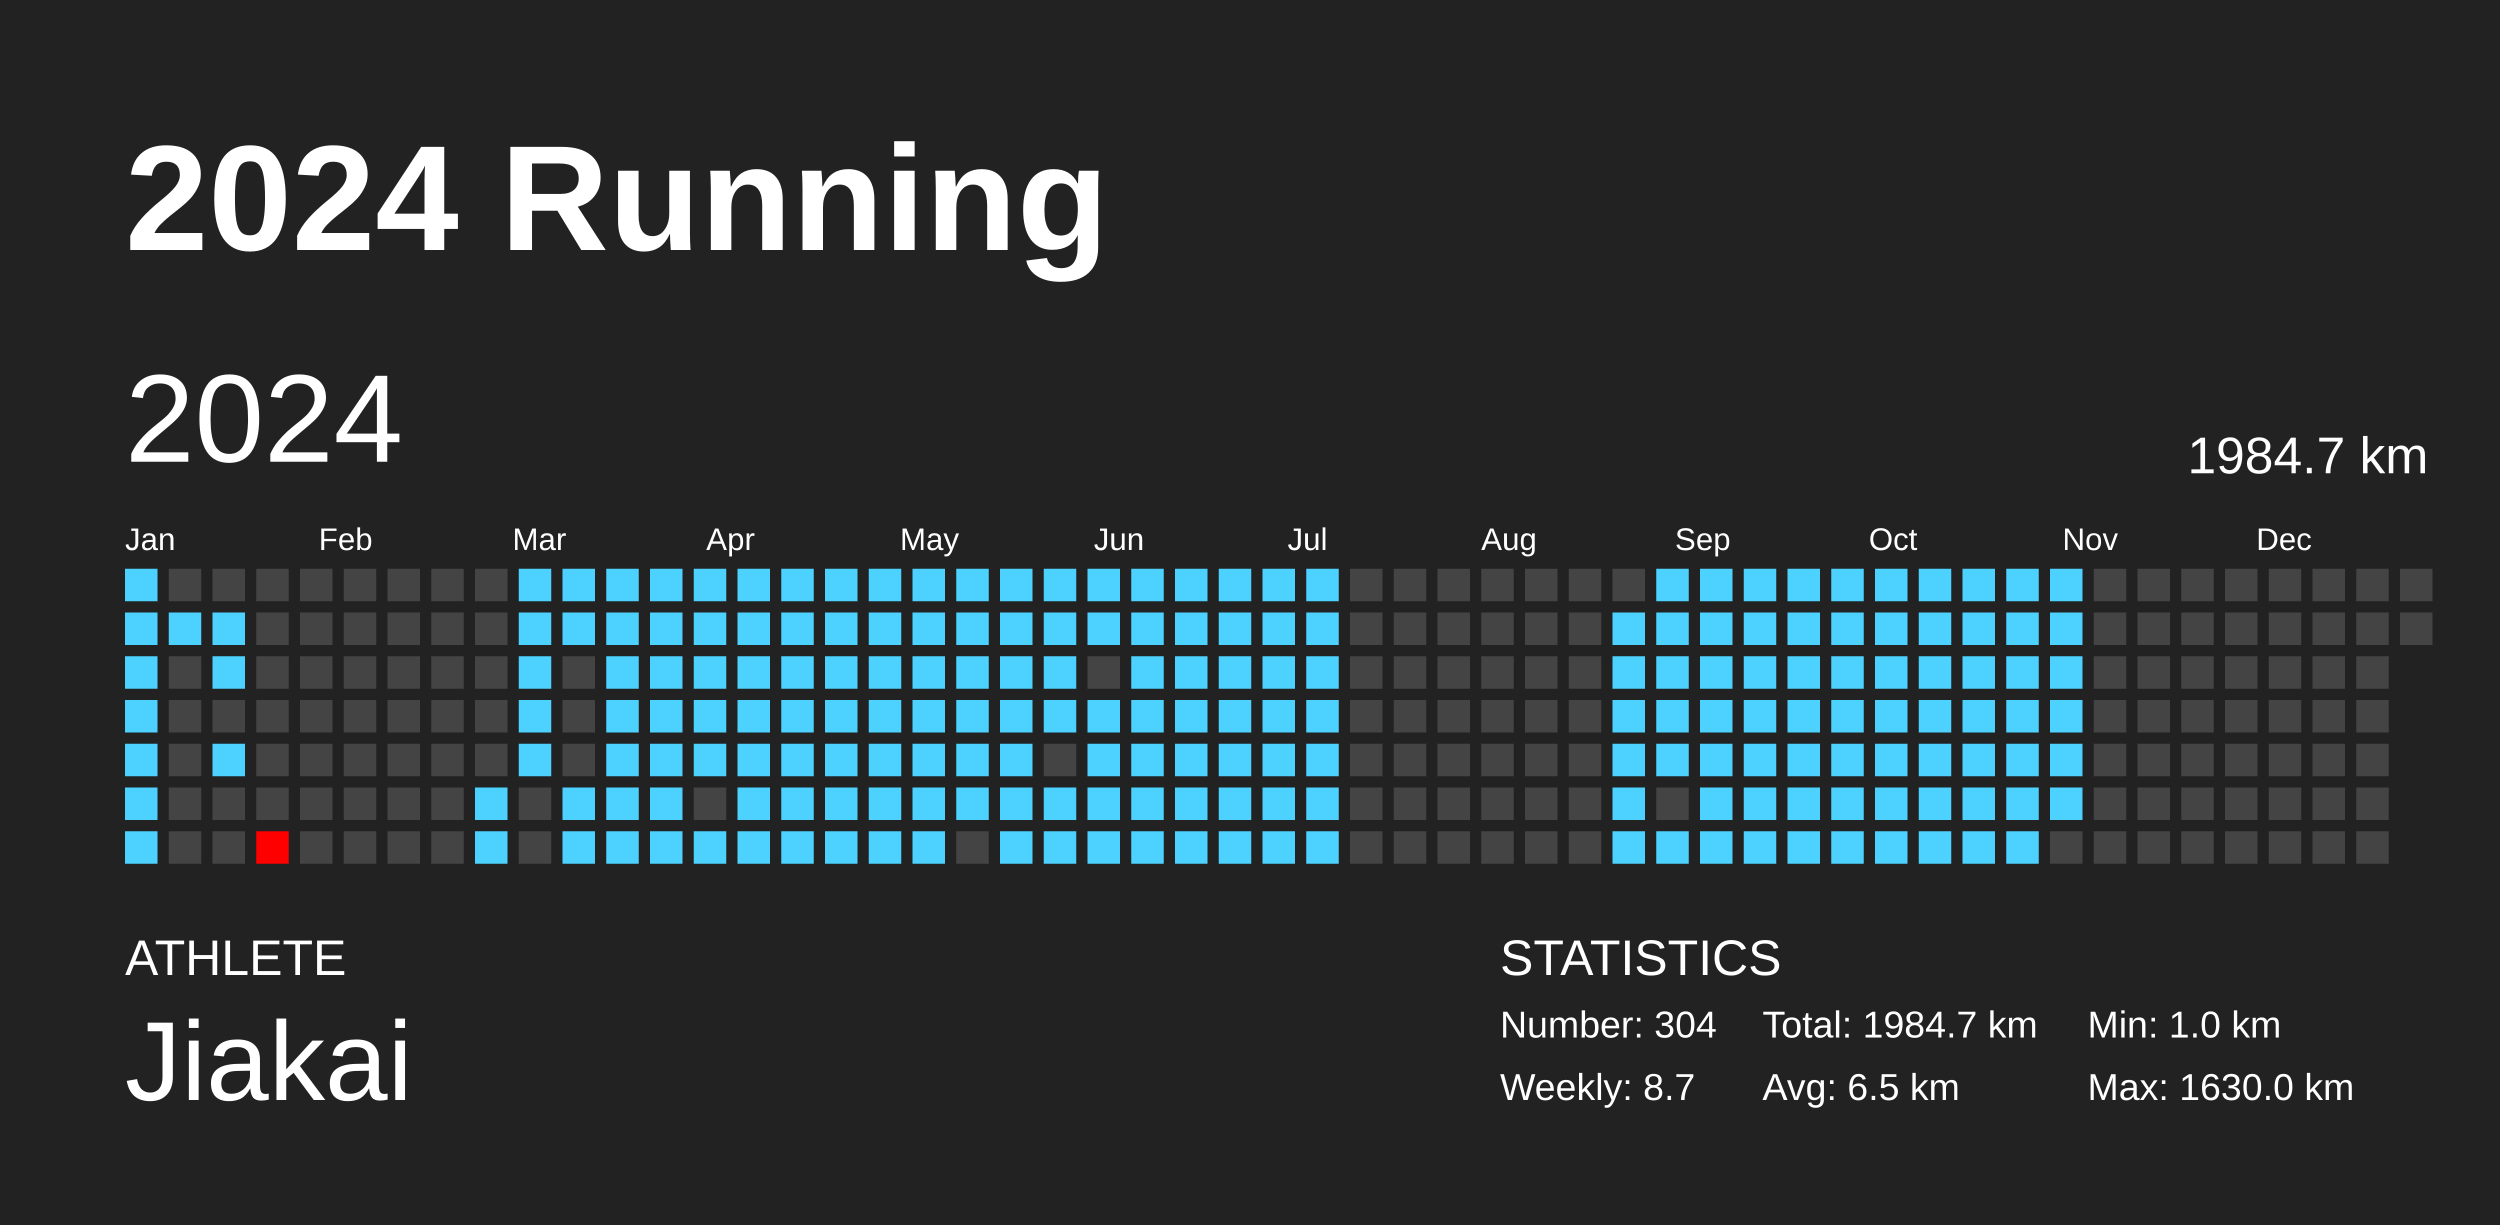
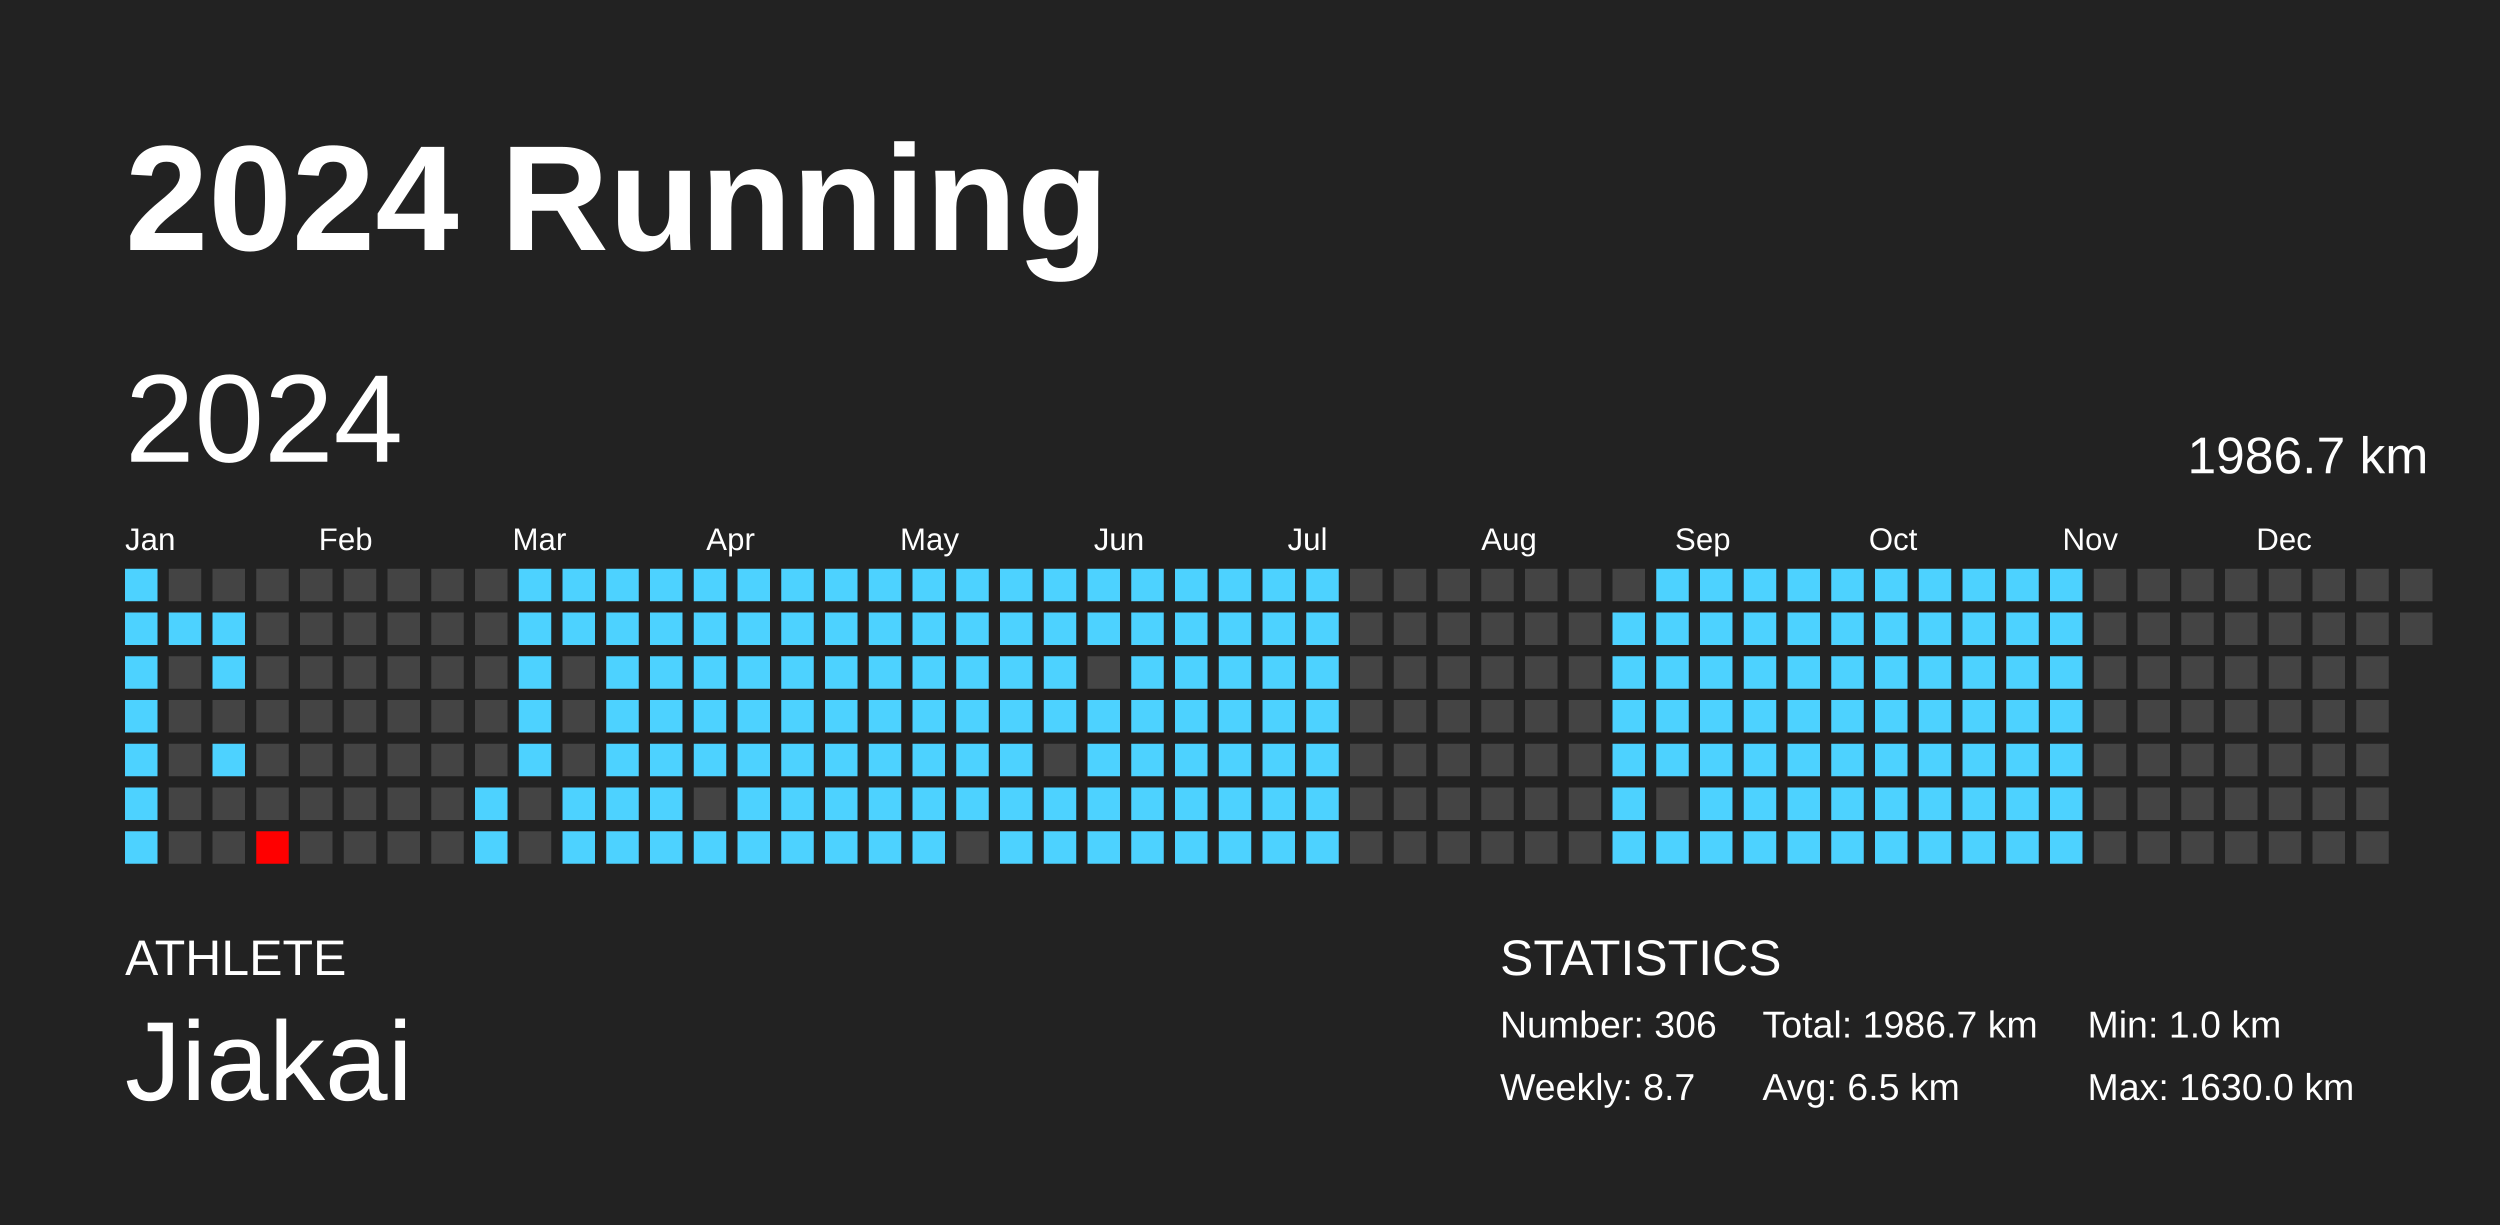
<svg xmlns="http://www.w3.org/2000/svg" baseProfile="full" height="98mm" version="1.1" viewBox="0,0,200,98" width="200mm">
  <defs />
  <rect fill="#222222" height="98" width="200" x="0" y="0" />
  <text fill="#FFFFFF" style="font-size:12px; font-family:Arial; font-weight:bold;" x="10" y="20">2024 Running</text>
  <text fill="#FFFFFF" style="font-size:4px; font-family:Arial" x="10" y="78">ATHLETE</text>
  <text fill="#FFFFFF" style="font-size:9px; font-family:Arial" x="10" y="88">Jiakai</text>
  <text fill="#FFFFFF" style="font-size:4px; font-family:Arial" x="120" y="78">STATISTICS</text>
-   <text fill="#FFFFFF" style="font-size:3px; font-family:Arial" x="120" y="83">Number: 304</text>
+   <text fill="#FFFFFF" style="font-size:3px; font-family:Arial" x="120" y="83">Number: 306</text>
  <text fill="#FFFFFF" style="font-size:3px; font-family:Arial" x="120" y="88">Weekly: 8.7</text>
-   <text fill="#FFFFFF" style="font-size:3px; font-family:Arial" x="141" y="83">Total: 1984.7 km</text>
+   <text fill="#FFFFFF" style="font-size:3px; font-family:Arial" x="141" y="83">Total: 1986.7 km</text>
  <text fill="#FFFFFF" style="font-size:3px; font-family:Arial" x="141" y="88">Avg: 6.5 km</text>
  <text fill="#FFFFFF" style="font-size:3px; font-family:Arial" x="167" y="83">Min: 1.0 km</text>
  <text fill="#FFFFFF" style="font-size:3px; font-family:Arial" x="167" y="88">Max: 1630.0 km</text>
  <text dominant-baseline="hanging" fill="#FFFFFF" style="font-size:10.0px; font-family:Arial;" x="10" y="30">2024</text>
-   <text dominant-baseline="hanging" fill="#FFFFFF" style="font-size:4.125px; font-family:Arial;" x="175" y="35">1984.7 km</text>
+   <text dominant-baseline="hanging" fill="#FFFFFF" style="font-size:4.125px; font-family:Arial;" x="175" y="35">1986.7 km</text>
  <text fill="#FFFFFF" style="font-size:2.5px; font-family:Arial" x="10.0" y="44">Jan</text>
  <text fill="#FFFFFF" style="font-size:2.5px; font-family:Arial" x="25.5" y="44">Feb</text>
  <text fill="#FFFFFF" style="font-size:2.5px; font-family:Arial" x="41.0" y="44">Mar</text>
  <text fill="#FFFFFF" style="font-size:2.5px; font-family:Arial" x="56.5" y="44">Apr</text>
  <text fill="#FFFFFF" style="font-size:2.5px; font-family:Arial" x="72.0" y="44">May</text>
  <text fill="#FFFFFF" style="font-size:2.5px; font-family:Arial" x="87.5" y="44">Jun</text>
  <text fill="#FFFFFF" style="font-size:2.5px; font-family:Arial" x="103.0" y="44">Jul</text>
  <text fill="#FFFFFF" style="font-size:2.5px; font-family:Arial" x="118.5" y="44">Aug</text>
  <text fill="#FFFFFF" style="font-size:2.5px; font-family:Arial" x="134.0" y="44">Sep</text>
  <text fill="#FFFFFF" style="font-size:2.5px; font-family:Arial" x="149.5" y="44">Oct</text>
  <text fill="#FFFFFF" style="font-size:2.5px; font-family:Arial" x="165.0" y="44">Nov</text>
  <text fill="#FFFFFF" style="font-size:2.5px; font-family:Arial" x="180.5" y="44">Dec</text>
  <rect fill="#4dd2ff" height="2.6" width="2.6" x="10.0" y="45.5" />
  <rect fill="#4dd2ff" height="2.6" width="2.6" x="10.0" y="49.0" />
  <rect fill="#4dd2ff" height="2.6" width="2.6" x="10.0" y="52.5" />
  <rect fill="#4dd2ff" height="2.6" width="2.6" x="10.0" y="56.0" />
  <rect fill="#4dd2ff" height="2.6" width="2.6" x="10.0" y="59.5" />
  <rect fill="#4dd2ff" height="2.6" width="2.6" x="10.0" y="63.0" />
  <rect fill="#4dd2ff" height="2.6" width="2.6" x="10.0" y="66.5" />
  <rect fill="#444444" height="2.6" width="2.6" x="13.5" y="45.5" />
  <rect fill="#4dd2ff" height="2.6" width="2.6" x="13.5" y="49.0" />
  <rect fill="#444444" height="2.6" width="2.6" x="13.5" y="52.5" />
  <rect fill="#444444" height="2.6" width="2.6" x="13.5" y="56.0" />
  <rect fill="#444444" height="2.6" width="2.6" x="13.5" y="59.5" />
  <rect fill="#444444" height="2.6" width="2.6" x="13.5" y="63.0" />
  <rect fill="#444444" height="2.6" width="2.6" x="13.5" y="66.5" />
  <rect fill="#444444" height="2.6" width="2.6" x="17.0" y="45.5" />
  <rect fill="#4dd2ff" height="2.6" width="2.6" x="17.0" y="49.0" />
  <rect fill="#4dd2ff" height="2.6" width="2.6" x="17.0" y="52.5" />
  <rect fill="#444444" height="2.6" width="2.6" x="17.0" y="56.0" />
  <rect fill="#4dd2ff" height="2.6" width="2.6" x="17.0" y="59.5" />
  <rect fill="#444444" height="2.6" width="2.6" x="17.0" y="63.0" />
  <rect fill="#444444" height="2.6" width="2.6" x="17.0" y="66.5" />
  <rect fill="#444444" height="2.6" width="2.6" x="20.5" y="45.5" />
  <rect fill="#444444" height="2.6" width="2.6" x="20.5" y="49.0" />
  <rect fill="#444444" height="2.6" width="2.6" x="20.5" y="52.5" />
  <rect fill="#444444" height="2.6" width="2.6" x="20.5" y="56.0" />
  <rect fill="#444444" height="2.6" width="2.6" x="20.5" y="59.5" />
  <rect fill="#444444" height="2.6" width="2.6" x="20.5" y="63.0" />
  <rect fill="red" height="2.6" width="2.6" x="20.5" y="66.5" />
  <rect fill="#444444" height="2.6" width="2.6" x="24.0" y="45.5" />
  <rect fill="#444444" height="2.6" width="2.6" x="24.0" y="49.0" />
  <rect fill="#444444" height="2.6" width="2.6" x="24.0" y="52.5" />
  <rect fill="#444444" height="2.6" width="2.6" x="24.0" y="56.0" />
  <rect fill="#444444" height="2.6" width="2.6" x="24.0" y="59.5" />
  <rect fill="#444444" height="2.6" width="2.6" x="24.0" y="63.0" />
  <rect fill="#444444" height="2.6" width="2.6" x="24.0" y="66.5" />
  <rect fill="#444444" height="2.6" width="2.6" x="27.5" y="45.5" />
  <rect fill="#444444" height="2.6" width="2.6" x="27.5" y="49.0" />
  <rect fill="#444444" height="2.6" width="2.6" x="27.5" y="52.5" />
  <rect fill="#444444" height="2.6" width="2.6" x="27.5" y="56.0" />
  <rect fill="#444444" height="2.6" width="2.6" x="27.5" y="59.5" />
  <rect fill="#444444" height="2.6" width="2.6" x="27.5" y="63.0" />
  <rect fill="#444444" height="2.6" width="2.6" x="27.5" y="66.5" />
  <rect fill="#444444" height="2.6" width="2.6" x="31.0" y="45.5" />
  <rect fill="#444444" height="2.6" width="2.6" x="31.0" y="49.0" />
  <rect fill="#444444" height="2.6" width="2.6" x="31.0" y="52.5" />
  <rect fill="#444444" height="2.6" width="2.6" x="31.0" y="56.0" />
  <rect fill="#444444" height="2.6" width="2.6" x="31.0" y="59.5" />
  <rect fill="#444444" height="2.6" width="2.6" x="31.0" y="63.0" />
  <rect fill="#444444" height="2.6" width="2.6" x="31.0" y="66.5" />
  <rect fill="#444444" height="2.6" width="2.6" x="34.5" y="45.5" />
  <rect fill="#444444" height="2.6" width="2.6" x="34.5" y="49.0" />
  <rect fill="#444444" height="2.6" width="2.6" x="34.5" y="52.5" />
  <rect fill="#444444" height="2.6" width="2.6" x="34.5" y="56.0" />
  <rect fill="#444444" height="2.6" width="2.6" x="34.5" y="59.5" />
  <rect fill="#444444" height="2.6" width="2.6" x="34.5" y="63.0" />
  <rect fill="#444444" height="2.6" width="2.6" x="34.5" y="66.5" />
  <rect fill="#444444" height="2.6" width="2.6" x="38.0" y="45.5" />
  <rect fill="#444444" height="2.6" width="2.6" x="38.0" y="49.0" />
  <rect fill="#444444" height="2.6" width="2.6" x="38.0" y="52.5" />
  <rect fill="#444444" height="2.6" width="2.6" x="38.0" y="56.0" />
  <rect fill="#444444" height="2.6" width="2.6" x="38.0" y="59.5" />
  <rect fill="#4dd2ff" height="2.6" width="2.6" x="38.0" y="63.0" />
  <rect fill="#4dd2ff" height="2.6" width="2.6" x="38.0" y="66.5" />
  <rect fill="#4dd2ff" height="2.6" width="2.6" x="41.5" y="45.5" />
  <rect fill="#4dd2ff" height="2.6" width="2.6" x="41.5" y="49.0" />
  <rect fill="#4dd2ff" height="2.6" width="2.6" x="41.5" y="52.5" />
  <rect fill="#4dd2ff" height="2.6" width="2.6" x="41.5" y="56.0" />
  <rect fill="#4dd2ff" height="2.6" width="2.6" x="41.5" y="59.5" />
  <rect fill="#444444" height="2.6" width="2.6" x="41.5" y="63.0" />
  <rect fill="#444444" height="2.6" width="2.6" x="41.5" y="66.5" />
  <rect fill="#4dd2ff" height="2.6" width="2.6" x="45.0" y="45.5" />
  <rect fill="#4dd2ff" height="2.6" width="2.6" x="45.0" y="49.0" />
  <rect fill="#444444" height="2.6" width="2.6" x="45.0" y="52.5" />
  <rect fill="#444444" height="2.6" width="2.6" x="45.0" y="56.0" />
  <rect fill="#444444" height="2.6" width="2.6" x="45.0" y="59.5" />
  <rect fill="#4dd2ff" height="2.6" width="2.6" x="45.0" y="63.0" />
  <rect fill="#4dd2ff" height="2.6" width="2.6" x="45.0" y="66.5" />
  <rect fill="#4dd2ff" height="2.6" width="2.6" x="48.5" y="45.5" />
  <rect fill="#4dd2ff" height="2.6" width="2.6" x="48.5" y="49.0" />
  <rect fill="#4dd2ff" height="2.6" width="2.6" x="48.5" y="52.5" />
  <rect fill="#4dd2ff" height="2.6" width="2.6" x="48.5" y="56.0" />
  <rect fill="#4dd2ff" height="2.6" width="2.6" x="48.5" y="59.5" />
  <rect fill="#4dd2ff" height="2.6" width="2.6" x="48.5" y="63.0" />
  <rect fill="#4dd2ff" height="2.6" width="2.6" x="48.5" y="66.5" />
  <rect fill="#4dd2ff" height="2.6" width="2.6" x="52.0" y="45.5" />
  <rect fill="#4dd2ff" height="2.6" width="2.6" x="52.0" y="49.0" />
  <rect fill="#4dd2ff" height="2.6" width="2.6" x="52.0" y="52.5" />
  <rect fill="#4dd2ff" height="2.6" width="2.6" x="52.0" y="56.0" />
  <rect fill="#4dd2ff" height="2.6" width="2.6" x="52.0" y="59.5" />
  <rect fill="#4dd2ff" height="2.6" width="2.6" x="52.0" y="63.0" />
  <rect fill="#4dd2ff" height="2.6" width="2.6" x="52.0" y="66.5" />
  <rect fill="#4dd2ff" height="2.6" width="2.6" x="55.5" y="45.5" />
  <rect fill="#4dd2ff" height="2.6" width="2.6" x="55.5" y="49.0" />
  <rect fill="#4dd2ff" height="2.6" width="2.6" x="55.5" y="52.5" />
  <rect fill="#4dd2ff" height="2.6" width="2.6" x="55.5" y="56.0" />
  <rect fill="#4dd2ff" height="2.6" width="2.6" x="55.5" y="59.5" />
  <rect fill="#444444" height="2.6" width="2.6" x="55.5" y="63.0" />
  <rect fill="#4dd2ff" height="2.6" width="2.6" x="55.5" y="66.5" />
  <rect fill="#4dd2ff" height="2.6" width="2.6" x="59.0" y="45.5" />
  <rect fill="#4dd2ff" height="2.6" width="2.6" x="59.0" y="49.0" />
  <rect fill="#4dd2ff" height="2.6" width="2.6" x="59.0" y="52.5" />
  <rect fill="#4dd2ff" height="2.6" width="2.6" x="59.0" y="56.0" />
  <rect fill="#4dd2ff" height="2.6" width="2.6" x="59.0" y="59.5" />
  <rect fill="#4dd2ff" height="2.6" width="2.6" x="59.0" y="63.0" />
  <rect fill="#4dd2ff" height="2.6" width="2.6" x="59.0" y="66.5" />
  <rect fill="#4dd2ff" height="2.6" width="2.6" x="62.5" y="45.5" />
  <rect fill="#4dd2ff" height="2.6" width="2.6" x="62.5" y="49.0" />
  <rect fill="#4dd2ff" height="2.6" width="2.6" x="62.5" y="52.5" />
  <rect fill="#4dd2ff" height="2.6" width="2.6" x="62.5" y="56.0" />
  <rect fill="#4dd2ff" height="2.6" width="2.6" x="62.5" y="59.5" />
  <rect fill="#4dd2ff" height="2.6" width="2.6" x="62.5" y="63.0" />
  <rect fill="#4dd2ff" height="2.6" width="2.6" x="62.5" y="66.5" />
  <rect fill="#4dd2ff" height="2.6" width="2.6" x="66.0" y="45.5" />
  <rect fill="#4dd2ff" height="2.6" width="2.6" x="66.0" y="49.0" />
  <rect fill="#4dd2ff" height="2.6" width="2.6" x="66.0" y="52.5" />
  <rect fill="#4dd2ff" height="2.6" width="2.6" x="66.0" y="56.0" />
  <rect fill="#4dd2ff" height="2.6" width="2.6" x="66.0" y="59.5" />
  <rect fill="#4dd2ff" height="2.6" width="2.6" x="66.0" y="63.0" />
  <rect fill="#4dd2ff" height="2.6" width="2.6" x="66.0" y="66.5" />
  <rect fill="#4dd2ff" height="2.6" width="2.6" x="69.5" y="45.5" />
  <rect fill="#4dd2ff" height="2.6" width="2.6" x="69.5" y="49.0" />
  <rect fill="#4dd2ff" height="2.6" width="2.6" x="69.5" y="52.5" />
  <rect fill="#4dd2ff" height="2.6" width="2.6" x="69.5" y="56.0" />
  <rect fill="#4dd2ff" height="2.6" width="2.6" x="69.5" y="59.5" />
  <rect fill="#4dd2ff" height="2.6" width="2.6" x="69.5" y="63.0" />
  <rect fill="#4dd2ff" height="2.6" width="2.6" x="69.5" y="66.5" />
  <rect fill="#4dd2ff" height="2.6" width="2.6" x="73.0" y="45.5" />
  <rect fill="#4dd2ff" height="2.6" width="2.6" x="73.0" y="49.0" />
  <rect fill="#4dd2ff" height="2.6" width="2.6" x="73.0" y="52.5" />
  <rect fill="#4dd2ff" height="2.6" width="2.6" x="73.0" y="56.0" />
  <rect fill="#4dd2ff" height="2.6" width="2.6" x="73.0" y="59.5" />
  <rect fill="#4dd2ff" height="2.6" width="2.6" x="73.0" y="63.0" />
  <rect fill="#4dd2ff" height="2.6" width="2.6" x="73.0" y="66.5" />
  <rect fill="#4dd2ff" height="2.6" width="2.6" x="76.5" y="45.5" />
  <rect fill="#4dd2ff" height="2.6" width="2.6" x="76.5" y="49.0" />
  <rect fill="#4dd2ff" height="2.6" width="2.6" x="76.5" y="52.5" />
  <rect fill="#4dd2ff" height="2.6" width="2.6" x="76.5" y="56.0" />
  <rect fill="#4dd2ff" height="2.6" width="2.6" x="76.5" y="59.5" />
  <rect fill="#4dd2ff" height="2.6" width="2.6" x="76.5" y="63.0" />
  <rect fill="#444444" height="2.6" width="2.6" x="76.5" y="66.5" />
  <rect fill="#4dd2ff" height="2.6" width="2.6" x="80.0" y="45.5" />
  <rect fill="#4dd2ff" height="2.6" width="2.6" x="80.0" y="49.0" />
  <rect fill="#4dd2ff" height="2.6" width="2.6" x="80.0" y="52.5" />
  <rect fill="#4dd2ff" height="2.6" width="2.6" x="80.0" y="56.0" />
  <rect fill="#4dd2ff" height="2.6" width="2.6" x="80.0" y="59.5" />
  <rect fill="#4dd2ff" height="2.6" width="2.6" x="80.0" y="63.0" />
  <rect fill="#4dd2ff" height="2.6" width="2.6" x="80.0" y="66.5" />
  <rect fill="#4dd2ff" height="2.6" width="2.6" x="83.5" y="45.5" />
  <rect fill="#4dd2ff" height="2.6" width="2.6" x="83.5" y="49.0" />
  <rect fill="#4dd2ff" height="2.6" width="2.6" x="83.5" y="52.5" />
  <rect fill="#4dd2ff" height="2.6" width="2.6" x="83.5" y="56.0" />
  <rect fill="#444444" height="2.6" width="2.6" x="83.5" y="59.5" />
  <rect fill="#4dd2ff" height="2.6" width="2.6" x="83.5" y="63.0" />
  <rect fill="#4dd2ff" height="2.6" width="2.6" x="83.5" y="66.5" />
  <rect fill="#4dd2ff" height="2.6" width="2.6" x="87.0" y="45.5" />
  <rect fill="#4dd2ff" height="2.6" width="2.6" x="87.0" y="49.0" />
  <rect fill="#444444" height="2.6" width="2.6" x="87.0" y="52.5" />
  <rect fill="#4dd2ff" height="2.6" width="2.6" x="87.0" y="56.0" />
  <rect fill="#4dd2ff" height="2.6" width="2.6" x="87.0" y="59.5" />
  <rect fill="#4dd2ff" height="2.6" width="2.6" x="87.0" y="63.0" />
  <rect fill="#4dd2ff" height="2.6" width="2.6" x="87.0" y="66.5" />
  <rect fill="#4dd2ff" height="2.6" width="2.6" x="90.5" y="45.5" />
  <rect fill="#4dd2ff" height="2.6" width="2.6" x="90.5" y="49.0" />
  <rect fill="#4dd2ff" height="2.6" width="2.6" x="90.5" y="52.5" />
  <rect fill="#4dd2ff" height="2.6" width="2.6" x="90.5" y="56.0" />
  <rect fill="#4dd2ff" height="2.6" width="2.6" x="90.5" y="59.5" />
  <rect fill="#4dd2ff" height="2.6" width="2.6" x="90.5" y="63.0" />
  <rect fill="#4dd2ff" height="2.6" width="2.6" x="90.5" y="66.5" />
  <rect fill="#4dd2ff" height="2.6" width="2.6" x="94.0" y="45.5" />
  <rect fill="#4dd2ff" height="2.6" width="2.6" x="94.0" y="49.0" />
  <rect fill="#4dd2ff" height="2.6" width="2.6" x="94.0" y="52.5" />
  <rect fill="#4dd2ff" height="2.6" width="2.6" x="94.0" y="56.0" />
  <rect fill="#4dd2ff" height="2.6" width="2.6" x="94.0" y="59.5" />
  <rect fill="#4dd2ff" height="2.6" width="2.6" x="94.0" y="63.0" />
  <rect fill="#4dd2ff" height="2.6" width="2.6" x="94.0" y="66.5" />
  <rect fill="#4dd2ff" height="2.6" width="2.6" x="97.5" y="45.5" />
  <rect fill="#4dd2ff" height="2.6" width="2.6" x="97.5" y="49.0" />
  <rect fill="#4dd2ff" height="2.6" width="2.6" x="97.5" y="52.5" />
  <rect fill="#4dd2ff" height="2.6" width="2.6" x="97.5" y="56.0" />
  <rect fill="#4dd2ff" height="2.6" width="2.6" x="97.5" y="59.5" />
  <rect fill="#4dd2ff" height="2.6" width="2.6" x="97.5" y="63.0" />
  <rect fill="#4dd2ff" height="2.6" width="2.6" x="97.5" y="66.5" />
  <rect fill="#4dd2ff" height="2.6" width="2.6" x="101.0" y="45.5" />
  <rect fill="#4dd2ff" height="2.6" width="2.6" x="101.0" y="49.0" />
  <rect fill="#4dd2ff" height="2.6" width="2.6" x="101.0" y="52.5" />
  <rect fill="#4dd2ff" height="2.6" width="2.6" x="101.0" y="56.0" />
  <rect fill="#4dd2ff" height="2.6" width="2.6" x="101.0" y="59.5" />
  <rect fill="#4dd2ff" height="2.6" width="2.6" x="101.0" y="63.0" />
  <rect fill="#4dd2ff" height="2.6" width="2.6" x="101.0" y="66.5" />
  <rect fill="#4dd2ff" height="2.6" width="2.6" x="104.5" y="45.5" />
  <rect fill="#4dd2ff" height="2.6" width="2.6" x="104.5" y="49.0" />
  <rect fill="#4dd2ff" height="2.6" width="2.6" x="104.5" y="52.5" />
  <rect fill="#4dd2ff" height="2.6" width="2.6" x="104.5" y="56.0" />
  <rect fill="#4dd2ff" height="2.6" width="2.6" x="104.5" y="59.5" />
  <rect fill="#4dd2ff" height="2.6" width="2.6" x="104.5" y="63.0" />
  <rect fill="#4dd2ff" height="2.6" width="2.6" x="104.5" y="66.5" />
  <rect fill="#444444" height="2.6" width="2.6" x="108.0" y="45.5" />
  <rect fill="#444444" height="2.6" width="2.6" x="108.0" y="49.0" />
  <rect fill="#444444" height="2.6" width="2.6" x="108.0" y="52.5" />
  <rect fill="#444444" height="2.6" width="2.6" x="108.0" y="56.0" />
  <rect fill="#444444" height="2.6" width="2.6" x="108.0" y="59.5" />
  <rect fill="#444444" height="2.6" width="2.6" x="108.0" y="63.0" />
  <rect fill="#444444" height="2.6" width="2.6" x="108.0" y="66.5" />
  <rect fill="#444444" height="2.6" width="2.6" x="111.5" y="45.5" />
  <rect fill="#444444" height="2.6" width="2.6" x="111.5" y="49.0" />
  <rect fill="#444444" height="2.6" width="2.6" x="111.5" y="52.5" />
  <rect fill="#444444" height="2.6" width="2.6" x="111.5" y="56.0" />
  <rect fill="#444444" height="2.6" width="2.6" x="111.5" y="59.5" />
  <rect fill="#444444" height="2.6" width="2.6" x="111.5" y="63.0" />
  <rect fill="#444444" height="2.6" width="2.6" x="111.5" y="66.5" />
  <rect fill="#444444" height="2.6" width="2.6" x="115.0" y="45.5" />
  <rect fill="#444444" height="2.6" width="2.6" x="115.0" y="49.0" />
  <rect fill="#444444" height="2.6" width="2.6" x="115.0" y="52.5" />
  <rect fill="#444444" height="2.6" width="2.6" x="115.0" y="56.0" />
  <rect fill="#444444" height="2.6" width="2.6" x="115.0" y="59.5" />
  <rect fill="#444444" height="2.6" width="2.6" x="115.0" y="63.0" />
  <rect fill="#444444" height="2.6" width="2.6" x="115.0" y="66.5" />
  <rect fill="#444444" height="2.6" width="2.6" x="118.5" y="45.5" />
  <rect fill="#444444" height="2.6" width="2.6" x="118.5" y="49.0" />
  <rect fill="#444444" height="2.6" width="2.6" x="118.5" y="52.5" />
  <rect fill="#444444" height="2.6" width="2.6" x="118.5" y="56.0" />
  <rect fill="#444444" height="2.6" width="2.6" x="118.5" y="59.5" />
  <rect fill="#444444" height="2.6" width="2.6" x="118.5" y="63.0" />
  <rect fill="#444444" height="2.6" width="2.6" x="118.5" y="66.5" />
  <rect fill="#444444" height="2.6" width="2.6" x="122.0" y="45.5" />
  <rect fill="#444444" height="2.6" width="2.6" x="122.0" y="49.0" />
  <rect fill="#444444" height="2.6" width="2.6" x="122.0" y="52.5" />
  <rect fill="#444444" height="2.6" width="2.6" x="122.0" y="56.0" />
  <rect fill="#444444" height="2.6" width="2.6" x="122.0" y="59.5" />
  <rect fill="#444444" height="2.6" width="2.6" x="122.0" y="63.0" />
  <rect fill="#444444" height="2.6" width="2.6" x="122.0" y="66.5" />
  <rect fill="#444444" height="2.6" width="2.6" x="125.5" y="45.5" />
  <rect fill="#444444" height="2.6" width="2.6" x="125.5" y="49.0" />
  <rect fill="#444444" height="2.6" width="2.6" x="125.5" y="52.5" />
  <rect fill="#444444" height="2.6" width="2.6" x="125.5" y="56.0" />
  <rect fill="#444444" height="2.6" width="2.6" x="125.5" y="59.5" />
  <rect fill="#444444" height="2.6" width="2.6" x="125.5" y="63.0" />
  <rect fill="#444444" height="2.6" width="2.6" x="125.5" y="66.5" />
  <rect fill="#444444" height="2.6" width="2.6" x="129.0" y="45.5" />
  <rect fill="#4dd2ff" height="2.6" width="2.6" x="129.0" y="49.0" />
  <rect fill="#4dd2ff" height="2.6" width="2.6" x="129.0" y="52.5" />
  <rect fill="#4dd2ff" height="2.6" width="2.6" x="129.0" y="56.0" />
  <rect fill="#4dd2ff" height="2.6" width="2.6" x="129.0" y="59.5" />
  <rect fill="#4dd2ff" height="2.6" width="2.6" x="129.0" y="63.0" />
  <rect fill="#4dd2ff" height="2.6" width="2.6" x="129.0" y="66.5" />
  <rect fill="#4dd2ff" height="2.6" width="2.6" x="132.5" y="45.5" />
  <rect fill="#4dd2ff" height="2.6" width="2.6" x="132.5" y="49.0" />
  <rect fill="#4dd2ff" height="2.6" width="2.6" x="132.5" y="52.5" />
  <rect fill="#4dd2ff" height="2.6" width="2.6" x="132.5" y="56.0" />
  <rect fill="#4dd2ff" height="2.6" width="2.6" x="132.5" y="59.5" />
  <rect fill="#444444" height="2.6" width="2.6" x="132.5" y="63.0" />
  <rect fill="#4dd2ff" height="2.6" width="2.6" x="132.5" y="66.5" />
  <rect fill="#4dd2ff" height="2.6" width="2.6" x="136.0" y="45.5" />
  <rect fill="#4dd2ff" height="2.6" width="2.6" x="136.0" y="49.0" />
  <rect fill="#4dd2ff" height="2.6" width="2.6" x="136.0" y="52.5" />
  <rect fill="#4dd2ff" height="2.6" width="2.6" x="136.0" y="56.0" />
  <rect fill="#4dd2ff" height="2.6" width="2.6" x="136.0" y="59.5" />
  <rect fill="#4dd2ff" height="2.6" width="2.6" x="136.0" y="63.0" />
  <rect fill="#4dd2ff" height="2.6" width="2.6" x="136.0" y="66.5" />
  <rect fill="#4dd2ff" height="2.6" width="2.6" x="139.5" y="45.5" />
  <rect fill="#4dd2ff" height="2.6" width="2.6" x="139.5" y="49.0" />
  <rect fill="#4dd2ff" height="2.6" width="2.6" x="139.5" y="52.5" />
  <rect fill="#4dd2ff" height="2.6" width="2.6" x="139.5" y="56.0" />
  <rect fill="#4dd2ff" height="2.6" width="2.6" x="139.5" y="59.5" />
  <rect fill="#4dd2ff" height="2.6" width="2.6" x="139.5" y="63.0" />
  <rect fill="#4dd2ff" height="2.6" width="2.6" x="139.5" y="66.5" />
  <rect fill="#4dd2ff" height="2.6" width="2.6" x="143.0" y="45.5" />
  <rect fill="#4dd2ff" height="2.6" width="2.6" x="143.0" y="49.0" />
  <rect fill="#4dd2ff" height="2.6" width="2.6" x="143.0" y="52.5" />
  <rect fill="#4dd2ff" height="2.6" width="2.6" x="143.0" y="56.0" />
  <rect fill="#4dd2ff" height="2.6" width="2.6" x="143.0" y="59.5" />
  <rect fill="#4dd2ff" height="2.6" width="2.6" x="143.0" y="63.0" />
  <rect fill="#4dd2ff" height="2.6" width="2.6" x="143.0" y="66.5" />
  <rect fill="#4dd2ff" height="2.6" width="2.6" x="146.5" y="45.5" />
  <rect fill="#4dd2ff" height="2.6" width="2.6" x="146.5" y="49.0" />
  <rect fill="#4dd2ff" height="2.6" width="2.6" x="146.5" y="52.5" />
  <rect fill="#4dd2ff" height="2.6" width="2.6" x="146.5" y="56.0" />
  <rect fill="#4dd2ff" height="2.6" width="2.6" x="146.5" y="59.5" />
  <rect fill="#4dd2ff" height="2.6" width="2.6" x="146.5" y="63.0" />
  <rect fill="#4dd2ff" height="2.6" width="2.6" x="146.5" y="66.5" />
  <rect fill="#4dd2ff" height="2.6" width="2.6" x="150.0" y="45.5" />
  <rect fill="#4dd2ff" height="2.6" width="2.6" x="150.0" y="49.0" />
  <rect fill="#4dd2ff" height="2.6" width="2.6" x="150.0" y="52.5" />
  <rect fill="#4dd2ff" height="2.6" width="2.6" x="150.0" y="56.0" />
  <rect fill="#4dd2ff" height="2.6" width="2.6" x="150.0" y="59.5" />
  <rect fill="#4dd2ff" height="2.6" width="2.6" x="150.0" y="63.0" />
  <rect fill="#4dd2ff" height="2.6" width="2.6" x="150.0" y="66.5" />
  <rect fill="#4dd2ff" height="2.6" width="2.6" x="153.5" y="45.5" />
  <rect fill="#4dd2ff" height="2.6" width="2.6" x="153.5" y="49.0" />
  <rect fill="#4dd2ff" height="2.6" width="2.6" x="153.5" y="52.5" />
  <rect fill="#4dd2ff" height="2.6" width="2.6" x="153.5" y="56.0" />
  <rect fill="#4dd2ff" height="2.6" width="2.6" x="153.5" y="59.5" />
  <rect fill="#4dd2ff" height="2.6" width="2.6" x="153.5" y="63.0" />
  <rect fill="#4dd2ff" height="2.6" width="2.6" x="153.5" y="66.5" />
  <rect fill="#4dd2ff" height="2.6" width="2.6" x="157.0" y="45.5" />
  <rect fill="#4dd2ff" height="2.6" width="2.6" x="157.0" y="49.0" />
  <rect fill="#4dd2ff" height="2.6" width="2.6" x="157.0" y="52.5" />
  <rect fill="#4dd2ff" height="2.6" width="2.6" x="157.0" y="56.0" />
  <rect fill="#4dd2ff" height="2.6" width="2.6" x="157.0" y="59.5" />
  <rect fill="#4dd2ff" height="2.6" width="2.6" x="157.0" y="63.0" />
  <rect fill="#4dd2ff" height="2.6" width="2.6" x="157.0" y="66.5" />
  <rect fill="#4dd2ff" height="2.6" width="2.6" x="160.5" y="45.5" />
  <rect fill="#4dd2ff" height="2.6" width="2.6" x="160.5" y="49.0" />
  <rect fill="#4dd2ff" height="2.6" width="2.6" x="160.5" y="52.5" />
  <rect fill="#4dd2ff" height="2.6" width="2.6" x="160.5" y="56.0" />
  <rect fill="#4dd2ff" height="2.6" width="2.6" x="160.5" y="59.5" />
  <rect fill="#4dd2ff" height="2.6" width="2.6" x="160.5" y="63.0" />
  <rect fill="#4dd2ff" height="2.6" width="2.6" x="160.5" y="66.5" />
  <rect fill="#4dd2ff" height="2.6" width="2.6" x="164.0" y="45.5" />
  <rect fill="#4dd2ff" height="2.6" width="2.6" x="164.0" y="49.0" />
  <rect fill="#4dd2ff" height="2.6" width="2.6" x="164.0" y="52.5" />
  <rect fill="#4dd2ff" height="2.6" width="2.6" x="164.0" y="56.0" />
  <rect fill="#4dd2ff" height="2.6" width="2.6" x="164.0" y="59.5" />
  <rect fill="#4dd2ff" height="2.6" width="2.6" x="164.0" y="63.0" />
-   <rect fill="#444444" height="2.6" width="2.6" x="164.0" y="66.5" />
+   <rect fill="#4dd2ff" height="2.6" width="2.6" x="164.0" y="66.5" />
  <rect fill="#444444" height="2.6" width="2.6" x="167.5" y="45.5" />
  <rect fill="#444444" height="2.6" width="2.6" x="167.5" y="49.0" />
  <rect fill="#444444" height="2.6" width="2.6" x="167.5" y="52.5" />
  <rect fill="#444444" height="2.6" width="2.6" x="167.5" y="56.0" />
  <rect fill="#444444" height="2.6" width="2.6" x="167.5" y="59.5" />
  <rect fill="#444444" height="2.6" width="2.6" x="167.5" y="63.0" />
  <rect fill="#444444" height="2.6" width="2.6" x="167.5" y="66.5" />
  <rect fill="#444444" height="2.6" width="2.6" x="171.0" y="45.5" />
  <rect fill="#444444" height="2.6" width="2.6" x="171.0" y="49.0" />
  <rect fill="#444444" height="2.6" width="2.6" x="171.0" y="52.5" />
  <rect fill="#444444" height="2.6" width="2.6" x="171.0" y="56.0" />
  <rect fill="#444444" height="2.6" width="2.6" x="171.0" y="59.5" />
  <rect fill="#444444" height="2.6" width="2.6" x="171.0" y="63.0" />
  <rect fill="#444444" height="2.6" width="2.6" x="171.0" y="66.5" />
  <rect fill="#444444" height="2.6" width="2.6" x="174.5" y="45.5" />
  <rect fill="#444444" height="2.6" width="2.6" x="174.5" y="49.0" />
  <rect fill="#444444" height="2.6" width="2.6" x="174.5" y="52.5" />
  <rect fill="#444444" height="2.6" width="2.6" x="174.5" y="56.0" />
  <rect fill="#444444" height="2.6" width="2.6" x="174.5" y="59.5" />
  <rect fill="#444444" height="2.6" width="2.6" x="174.5" y="63.0" />
  <rect fill="#444444" height="2.6" width="2.6" x="174.5" y="66.5" />
  <rect fill="#444444" height="2.6" width="2.6" x="178.0" y="45.5" />
  <rect fill="#444444" height="2.6" width="2.6" x="178.0" y="49.0" />
  <rect fill="#444444" height="2.6" width="2.6" x="178.0" y="52.5" />
  <rect fill="#444444" height="2.6" width="2.6" x="178.0" y="56.0" />
  <rect fill="#444444" height="2.6" width="2.6" x="178.0" y="59.5" />
  <rect fill="#444444" height="2.6" width="2.6" x="178.0" y="63.0" />
  <rect fill="#444444" height="2.6" width="2.6" x="178.0" y="66.5" />
  <rect fill="#444444" height="2.6" width="2.6" x="181.5" y="45.5" />
  <rect fill="#444444" height="2.6" width="2.6" x="181.5" y="49.0" />
  <rect fill="#444444" height="2.6" width="2.6" x="181.5" y="52.5" />
  <rect fill="#444444" height="2.6" width="2.6" x="181.5" y="56.0" />
  <rect fill="#444444" height="2.6" width="2.6" x="181.5" y="59.5" />
  <rect fill="#444444" height="2.6" width="2.6" x="181.5" y="63.0" />
  <rect fill="#444444" height="2.6" width="2.6" x="181.5" y="66.5" />
  <rect fill="#444444" height="2.6" width="2.6" x="185.0" y="45.5" />
  <rect fill="#444444" height="2.6" width="2.6" x="185.0" y="49.0" />
  <rect fill="#444444" height="2.6" width="2.6" x="185.0" y="52.5" />
  <rect fill="#444444" height="2.6" width="2.6" x="185.0" y="56.0" />
  <rect fill="#444444" height="2.6" width="2.6" x="185.0" y="59.5" />
  <rect fill="#444444" height="2.6" width="2.6" x="185.0" y="63.0" />
  <rect fill="#444444" height="2.6" width="2.6" x="185.0" y="66.5" />
  <rect fill="#444444" height="2.6" width="2.6" x="188.5" y="45.5" />
  <rect fill="#444444" height="2.6" width="2.6" x="188.5" y="49.0" />
  <rect fill="#444444" height="2.6" width="2.6" x="188.5" y="52.5" />
  <rect fill="#444444" height="2.6" width="2.6" x="188.5" y="56.0" />
  <rect fill="#444444" height="2.6" width="2.6" x="188.5" y="59.5" />
  <rect fill="#444444" height="2.6" width="2.6" x="188.5" y="63.0" />
  <rect fill="#444444" height="2.6" width="2.6" x="188.5" y="66.5" />
  <rect fill="#444444" height="2.6" width="2.6" x="192.0" y="45.5" />
  <rect fill="#444444" height="2.6" width="2.6" x="192.0" y="49.0" />
</svg>
